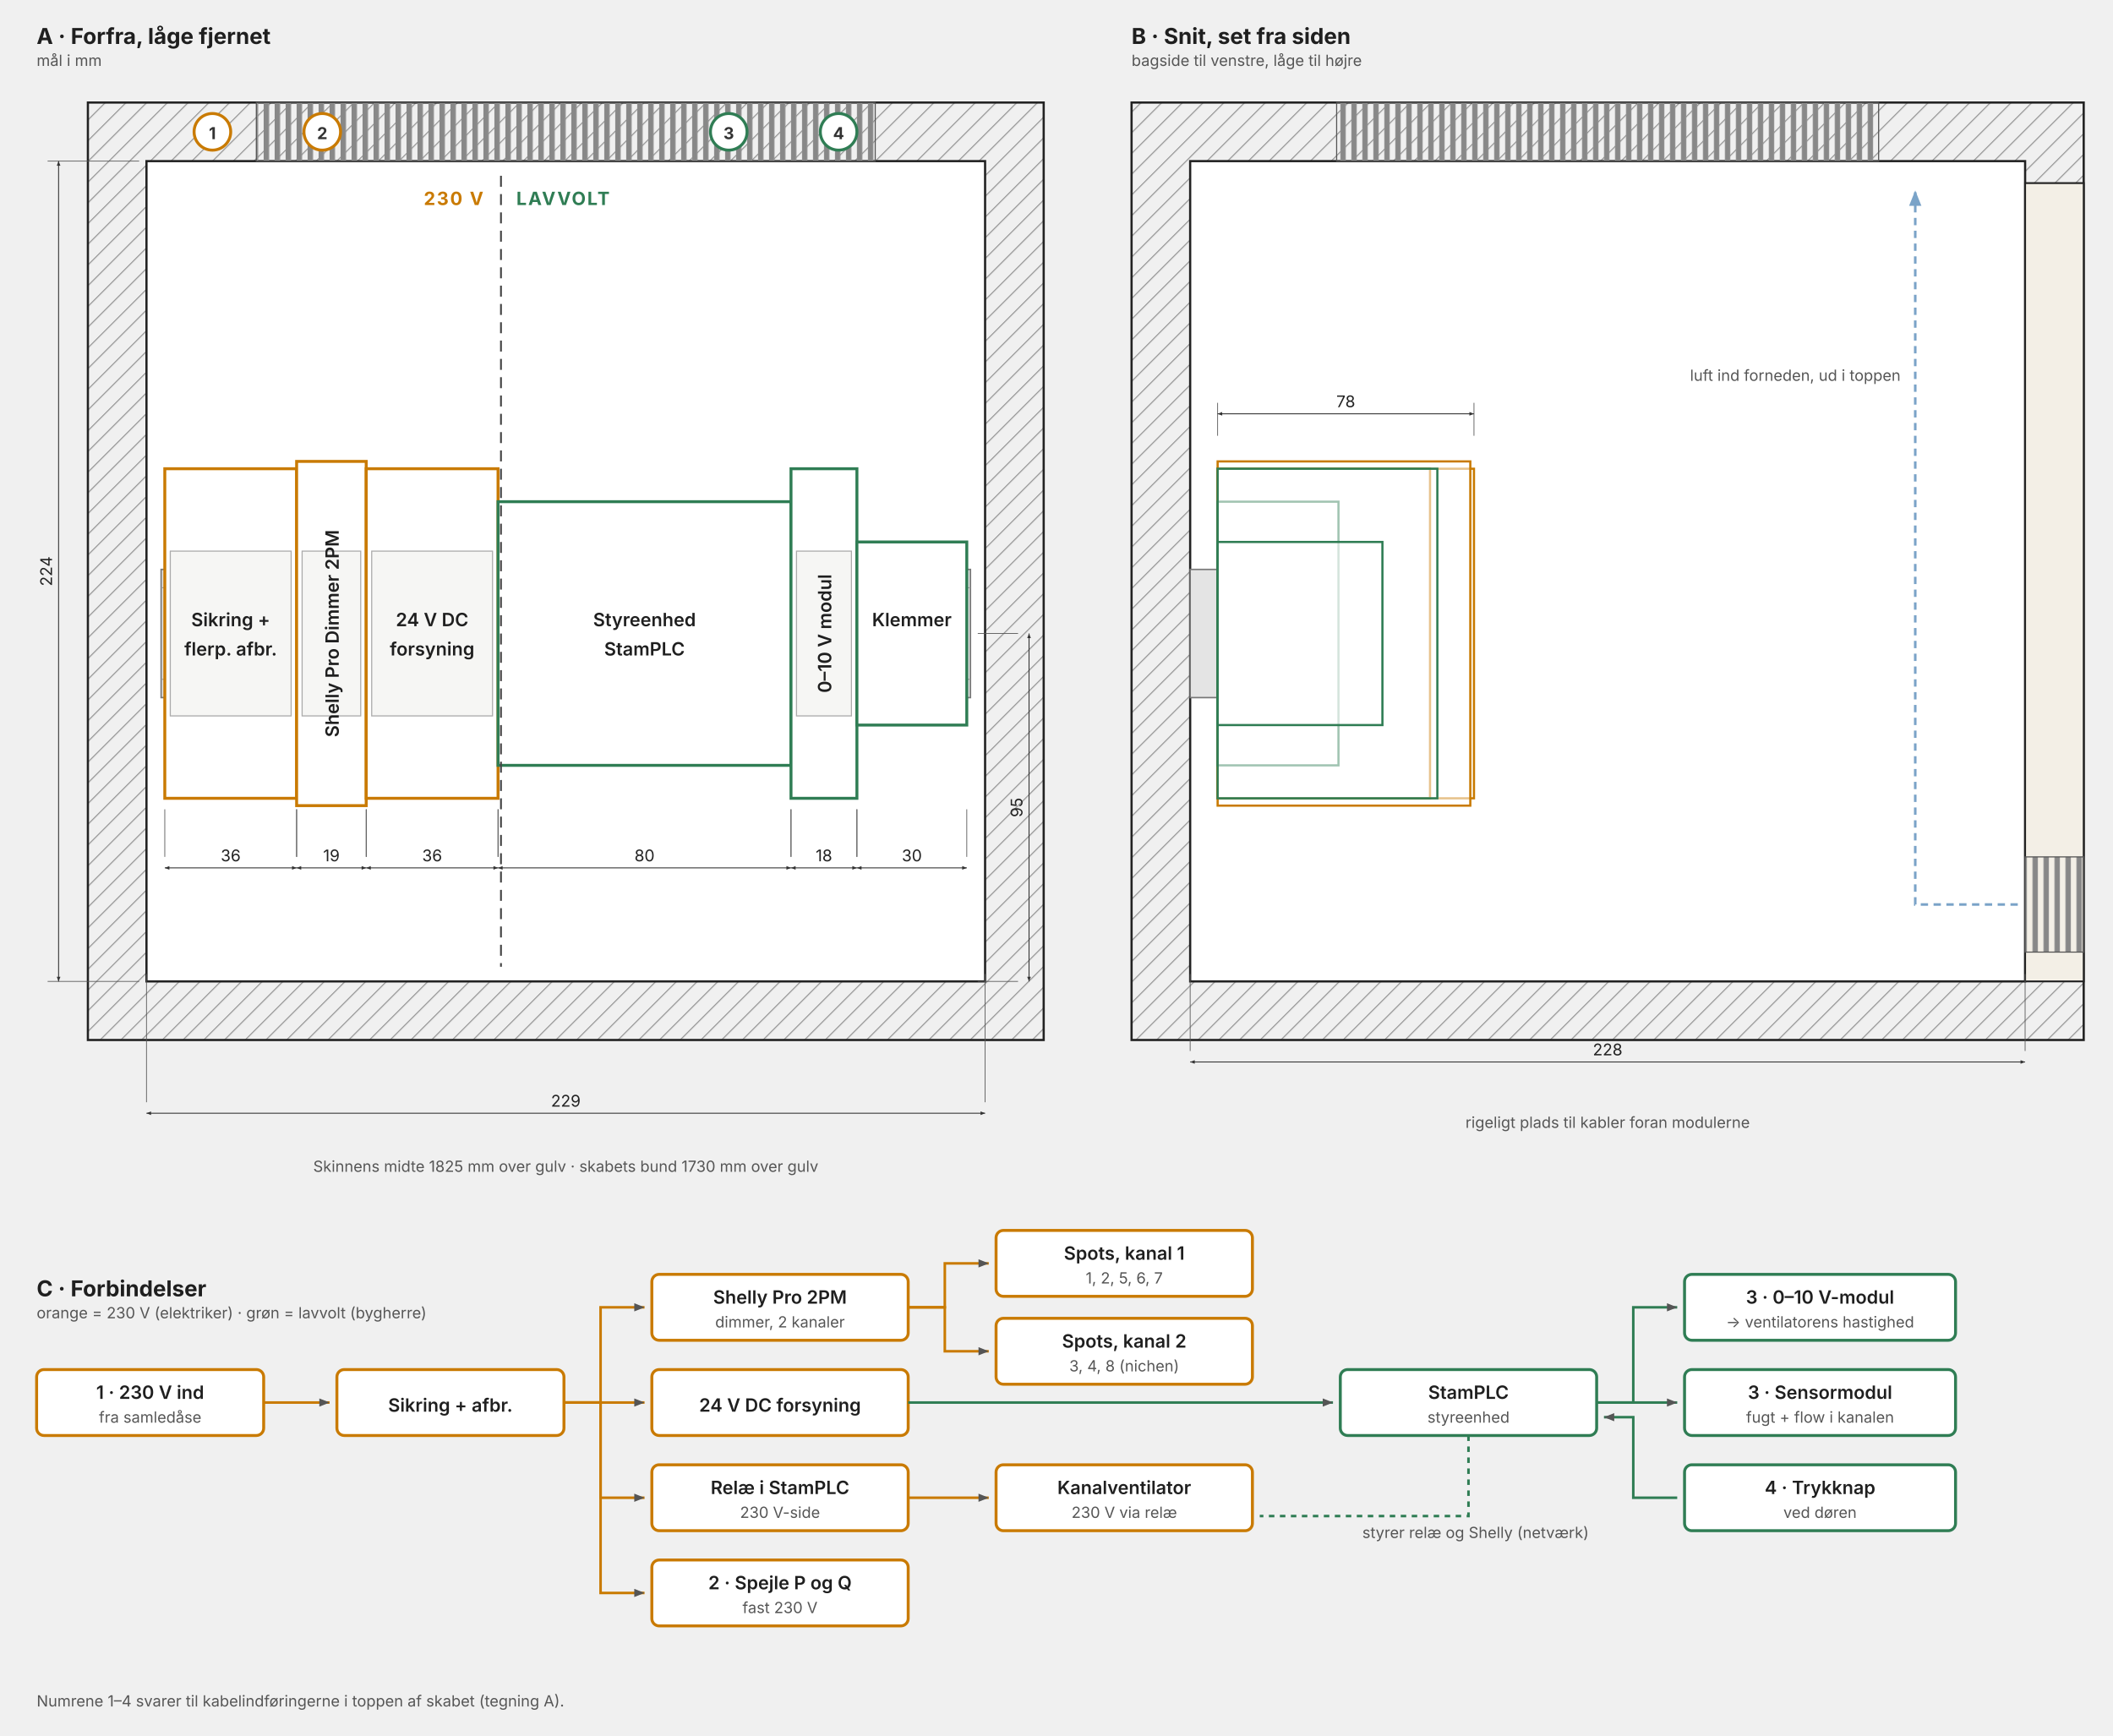
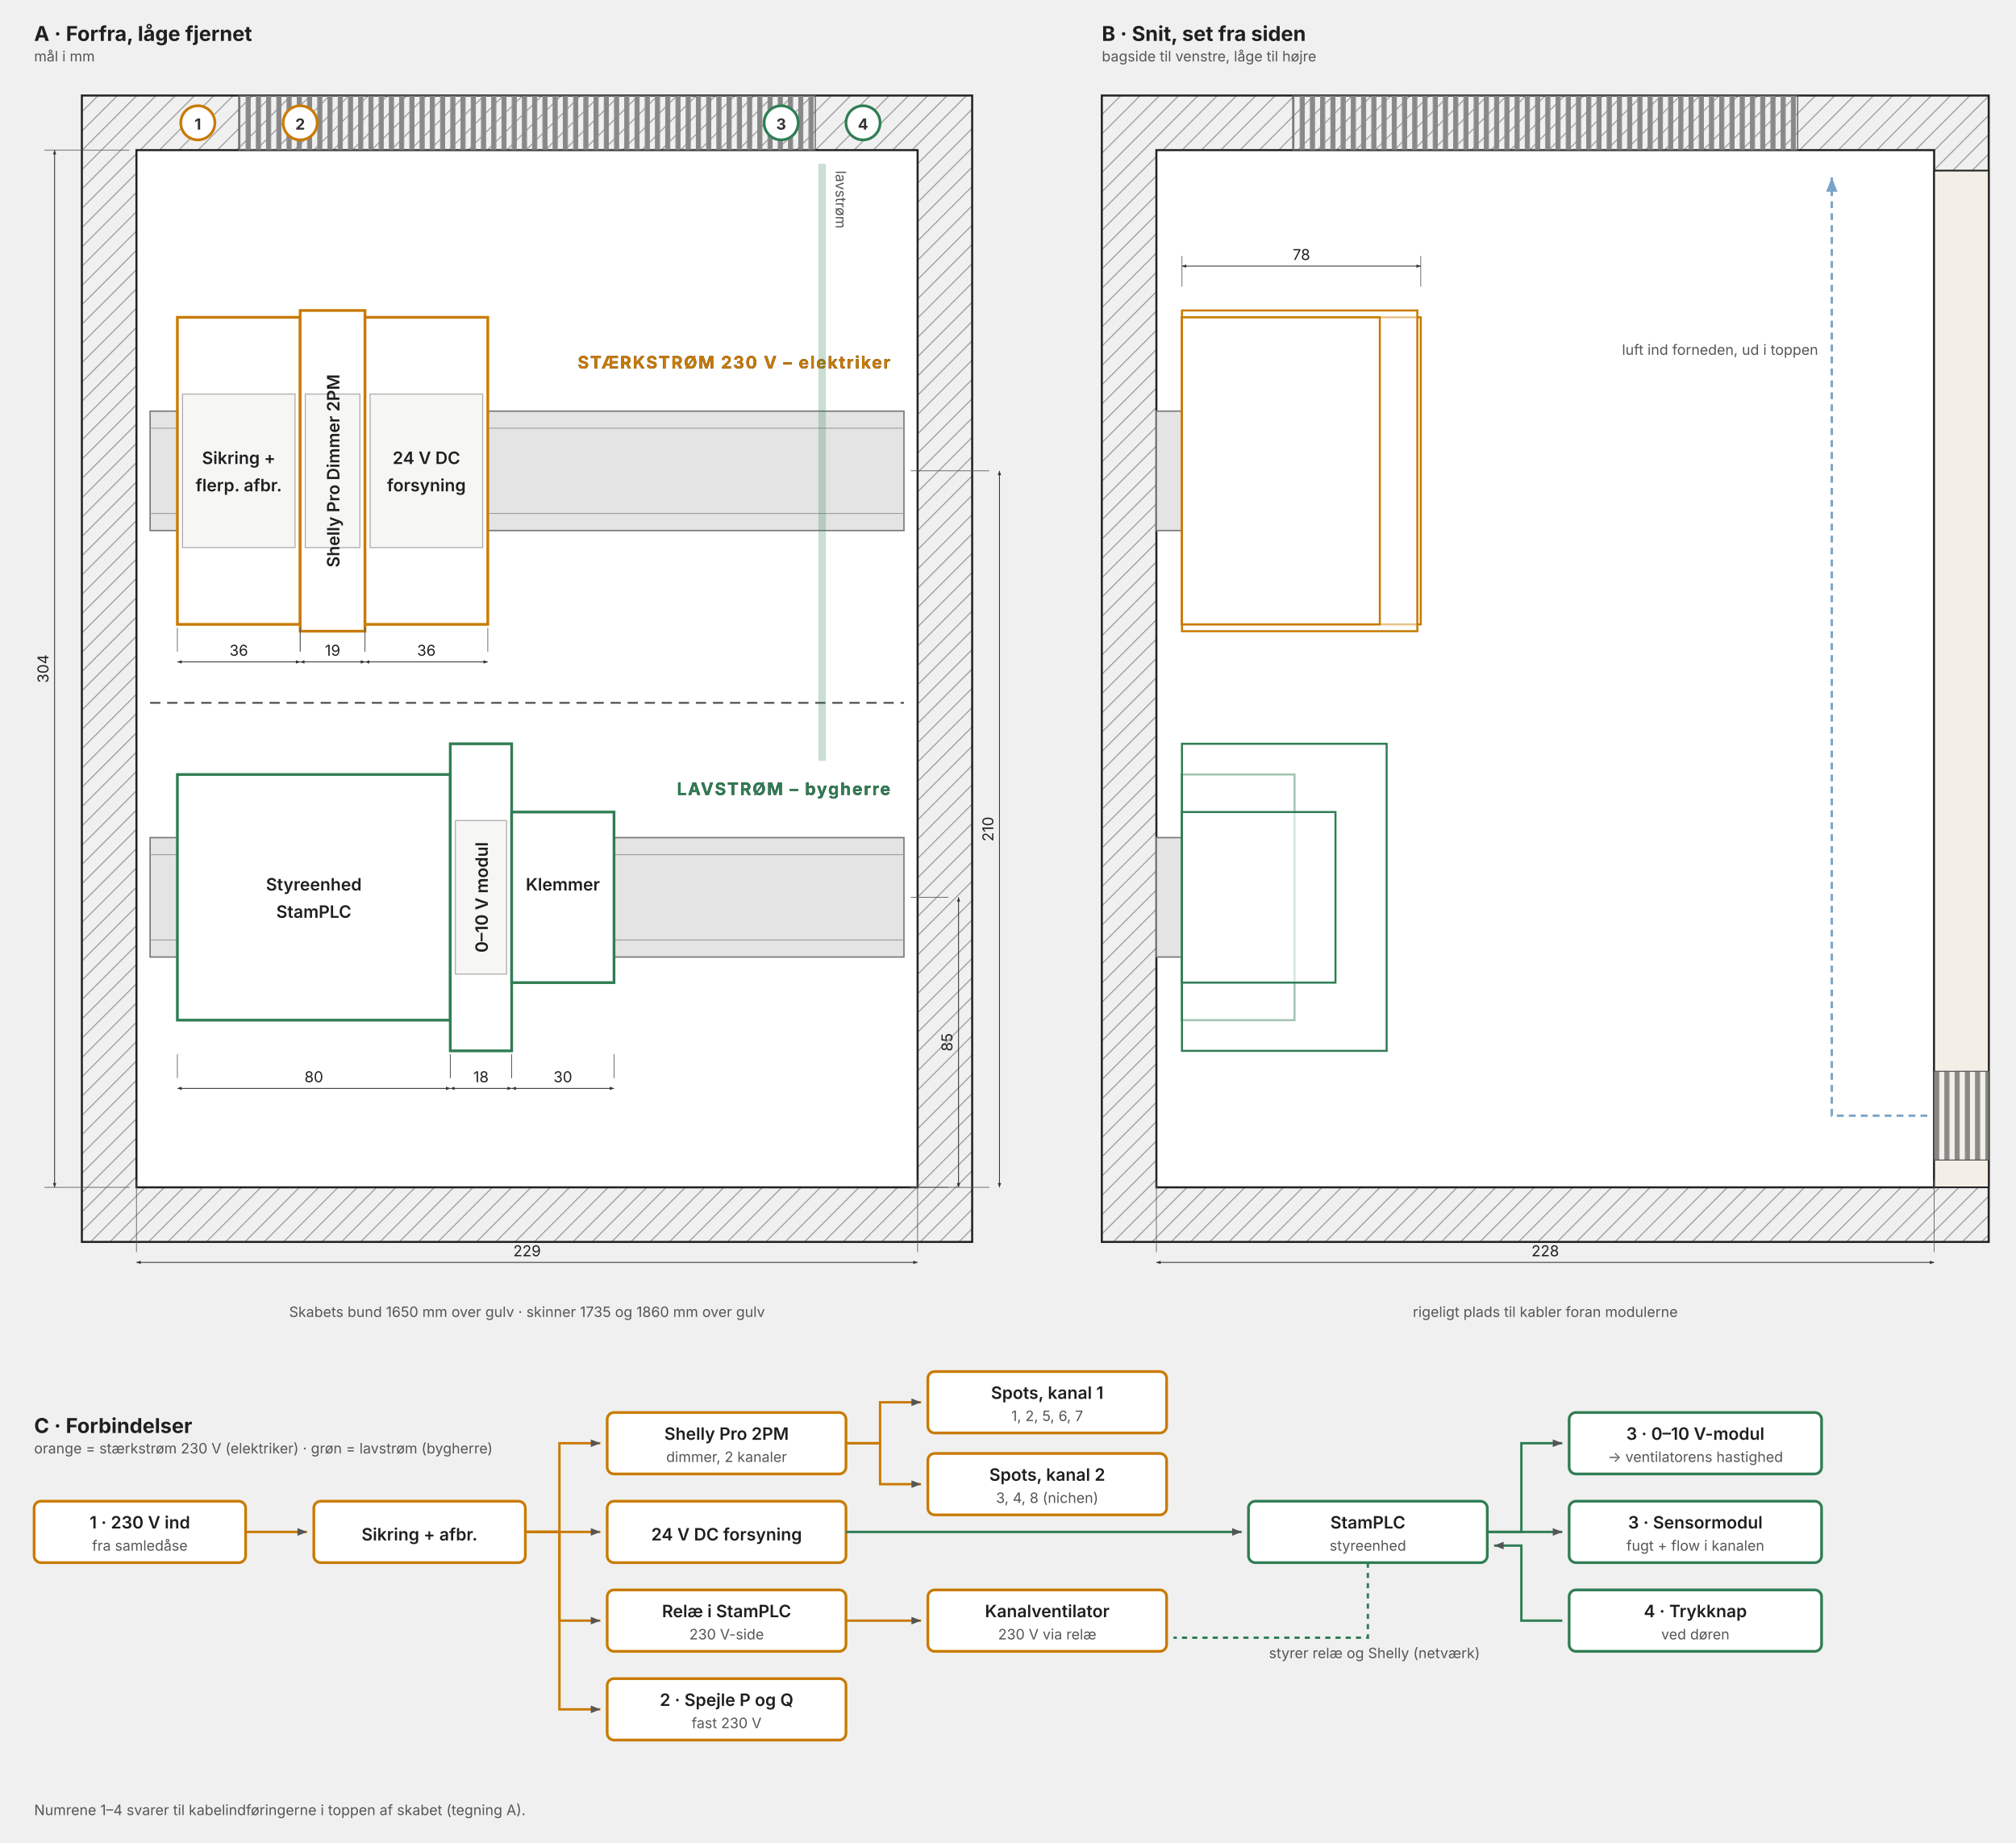
- <svg xmlns="http://www.w3.org/2000/svg" viewBox="0 0 577 474" font-family="Inter, Arial, sans-serif">
+ <svg xmlns="http://www.w3.org/2000/svg" viewBox="0 0 591 540" font-family="Inter, Arial, sans-serif">
  <defs>
    <marker id="pil" viewBox="0 0 10 10" refX="10" refY="5" markerWidth="5" markerHeight="5" orient="auto-start-reverse">
      <path d="M0 1 L10 5 L0 9 z" fill="#333" />
    </marker>
    <marker id="pil2" viewBox="0 0 10 10" refX="10" refY="5" markerWidth="6" markerHeight="6" orient="auto">
      <path d="M0 1 L10 5 L0 9 z" fill="#7aa3c8" />
    </marker>
    <marker id="pil3" viewBox="0 0 10 10" refX="10" refY="5" markerWidth="4" markerHeight="4" orient="auto">
      <path d="M0 1 L10 5 L0 9 z" fill="#555" />
    </marker>
    <pattern id="skrav" width="4" height="4" patternUnits="userSpaceOnUse" patternTransform="rotate(45)">
      <line x1="0" y1="0" x2="0" y2="4" stroke="#999" stroke-width=".6" />
    </pattern>
    <pattern id="ristm" width="3" height="3" patternUnits="userSpaceOnUse">
      <rect width="1.5" height="3" fill="#888" />
    </pattern>
  </defs>
  <style>
  .o { fill: none; stroke: #222; stroke-width: .5; }
  .skrav { fill: url(#skrav); stroke: #222; stroke-width: .6; }
  .inde { fill: #fff; stroke: #222; stroke-width: .6; }
  .laage { fill: #f3efe6; stroke: #222; stroke-width: .5; }
  .rist { fill: url(#ristm); stroke: #555; stroke-width: .3; }
  .skinne { fill: #e4e4e4; stroke: #777; stroke-width: .4; }
  .tynd { stroke: #999; stroke-width: .25; }
  .mod { fill: #fff; stroke-width: .8; }
  .mod2 { fill: #fff; fill-opacity: .55; stroke-width: .6; }
  .kappe { fill: #f6f6f4; stroke: #aaa; stroke-width: .3; }
+   .kanal { stroke: #2f7d54; stroke-width: 2.2; stroke-opacity: .25; }
  .zone { stroke: #444; stroke-width: .5; stroke-dasharray: 3 2; }
  .hul { fill: #fff; stroke-width: .8; }
  .h { stroke: #555; stroke-width: .2; }
  .m { stroke: #333; stroke-width: .25; }
  .luft { fill: none; stroke: #7aa3c8; stroke-width: .7; stroke-dasharray: 2 1.5; }
  .boks { fill: #fff; stroke-width: .8; }
  .led { fill: none; stroke-width: .7; }
  .prik { stroke-dasharray: 1.5 1.5; }
  .t { font-size: 5px; font-weight: 600; fill: #1f1f1f; }
  .ts { font-size: 4.2px; fill: #555; }
  .mt { font-size: 4.4px; fill: #222; }
  .nr { font-size: 4.5px; font-weight: 700; fill: #333; text-anchor: middle; }
  .zt { font-size: 5px; font-weight: 700; letter-spacing: .4px; }
  .ov { font-size: 6px; font-weight: 700; fill: #1f1f1f; }
</style>
  <text x="10.0" y="12.0" class="ov" text-anchor="start">A · Forfra, låge fjernet</text>
  <text x="10.0" y="18.0" class="ts" text-anchor="start">mål i mm</text>
-   <rect x="24.0" y="28.0" width="261.0" height="256.0" class="skrav" />
-   <rect x="40.0" y="44.0" width="229.0" height="224.0" class="inde" />
-   <rect x="70" y="28.0" width="169" height="16" class="rist" />
-   <rect x="44.0" y="155.5" width="221.0" height="35.0" class="skinne" />
-   <line x1="44.0" y1="160.5" x2="265.0" y2="160.5" class="tynd" />
-   <line x1="44.0" y1="185.5" x2="265.0" y2="185.5" class="tynd" />
-   <rect x="45.0" y="128.0" width="36.0" height="90.0" class="mod" style="stroke:#c97a00" />
-   <rect x="46.5" y="150.5" width="33.0" height="45.0" class="kappe" />
-   <text x="63.0" y="171.0" class="t" text-anchor="middle">Sikring +</text>
-   <text x="63.0" y="179.0" class="t" text-anchor="middle">flerp. afbr.</text>
-   <rect x="81.0" y="126.0" width="19.0" height="94.0" class="mod" style="stroke:#c97a00" />
-   <rect x="82.5" y="150.5" width="16.0" height="45.0" class="kappe" />
-   <text x="92.5" y="173.0" class="t" text-anchor="middle" transform="rotate(-90 92.5 173.0)">Shelly Pro Dimmer 2PM</text>
-   <rect x="100.0" y="128.0" width="36.0" height="90.0" class="mod" style="stroke:#c97a00" />
-   <rect x="101.5" y="150.5" width="33.0" height="45.0" class="kappe" />
-   <text x="118.0" y="171.0" class="t" text-anchor="middle">24 V DC</text>
-   <text x="118.0" y="179.0" class="t" text-anchor="middle">forsyning</text>
-   <rect x="136.0" y="137.0" width="80.0" height="72.0" class="mod" style="stroke:#2f7d54" />
-   <text x="176.0" y="171.0" class="t" text-anchor="middle">Styreenhed</text>
-   <text x="176.0" y="179.0" class="t" text-anchor="middle">StamPLC</text>
-   <rect x="216.0" y="128.0" width="18.0" height="90.0" class="mod" style="stroke:#2f7d54" />
-   <rect x="217.5" y="150.5" width="15.0" height="45.0" class="kappe" />
-   <text x="227.0" y="173.0" class="t" text-anchor="middle" transform="rotate(-90 227.0 173.0)">0–10 V modul</text>
-   <rect x="234.0" y="148.0" width="30.0" height="50.0" class="mod" style="stroke:#2f7d54" />
-   <text x="249.0" y="171.0" class="t" text-anchor="middle">Klemmer</text>
-   <text x="249.0" y="179.0" class="t" text-anchor="middle" />
-   <line x1="136.8" y1="48" x2="136.8" y2="264" class="zone" />
-   <text x="132.0" y="56" class="zt" text-anchor="end" style="fill:#c97a00">230 V</text>
-   <text x="141.0" y="56" class="zt" style="fill:#2f7d54">LAVVOLT</text>
+   <rect x="24.0" y="28.0" width="261.0" height="336.0" class="skrav" />
+   <rect x="40.0" y="44.0" width="229.0" height="304.0" class="inde" />
+   <rect x="70" y="28" width="169" height="16" class="rist" />
+   <rect x="44.0" y="120.5" width="221.0" height="35.0" class="skinne" />
+   <line x1="44.0" y1="125.5" x2="265.0" y2="125.5" class="tynd" />
+   <line x1="44.0" y1="150.5" x2="265.0" y2="150.5" class="tynd" />
+   <rect x="52.0" y="93.0" width="36.0" height="90.0" class="mod" style="stroke:#c97a00" />
+   <rect x="53.5" y="115.5" width="33.0" height="45.0" class="kappe" />
+   <text x="70.0" y="136.0" class="t" text-anchor="middle">Sikring +</text>
+   <text x="70.0" y="144.0" class="t" text-anchor="middle">flerp. afbr.</text>
+   <rect x="88.0" y="91.0" width="19.0" height="94.0" class="mod" style="stroke:#c97a00" />
+   <rect x="89.5" y="115.5" width="16.0" height="45.0" class="kappe" />
+   <text x="99.5" y="138.0" class="t" text-anchor="middle" transform="rotate(-90 99.5 138.0)">Shelly Pro Dimmer 2PM</text>
+   <rect x="107.0" y="93.0" width="36.0" height="90.0" class="mod" style="stroke:#c97a00" />
+   <rect x="108.5" y="115.5" width="33.0" height="45.0" class="kappe" />
+   <text x="125.0" y="136.0" class="t" text-anchor="middle">24 V DC</text>
+   <text x="125.0" y="144.0" class="t" text-anchor="middle">forsyning</text>
+   <line x1="52.0" y1="184.0" x2="52.0" y2="191.0" class="h" />
+   <line x1="88.0" y1="184.0" x2="88.0" y2="191.0" class="h" />
+   <line x1="52.0" y1="194.0" x2="88.0" y2="194.0" class="m" marker-start="url(#pil)" marker-end="url(#pil)" />
+   <text x="70.0" y="192.2" class="mt" text-anchor="middle">36</text>
+   <line x1="88.0" y1="184.0" x2="88.0" y2="191.0" class="h" />
+   <line x1="107.0" y1="184.0" x2="107.0" y2="191.0" class="h" />
+   <line x1="88.0" y1="194.0" x2="107.0" y2="194.0" class="m" marker-start="url(#pil)" marker-end="url(#pil)" />
+   <text x="97.5" y="192.2" class="mt" text-anchor="middle">19</text>
+   <line x1="107.0" y1="184.0" x2="107.0" y2="191.0" class="h" />
+   <line x1="143.0" y1="184.0" x2="143.0" y2="191.0" class="h" />
+   <line x1="107.0" y1="194.0" x2="143.0" y2="194.0" class="m" marker-start="url(#pil)" marker-end="url(#pil)" />
+   <text x="125.0" y="192.2" class="mt" text-anchor="middle">36</text>
+   <text x="261.0" y="108.0" class="zt" text-anchor="end">STÆRKSTRØM 230 V – elektriker</text>
+   <text x="261" y="108" class="zt" text-anchor="end" style="fill:#c97a00">STÆRKSTRØM 230 V – elektriker</text>
+   <rect x="44.0" y="245.5" width="221.0" height="35.0" class="skinne" />
+   <line x1="44.0" y1="250.5" x2="265.0" y2="250.5" class="tynd" />
+   <line x1="44.0" y1="275.5" x2="265.0" y2="275.5" class="tynd" />
+   <rect x="52.0" y="227.0" width="80.0" height="72.0" class="mod" style="stroke:#2f7d54" />
+   <text x="92.0" y="261.0" class="t" text-anchor="middle">Styreenhed</text>
+   <text x="92.0" y="269.0" class="t" text-anchor="middle">StamPLC</text>
+   <rect x="132.0" y="218.0" width="18.0" height="90.0" class="mod" style="stroke:#2f7d54" />
+   <rect x="133.5" y="240.5" width="15.0" height="45.0" class="kappe" />
+   <text x="143.0" y="263.0" class="t" text-anchor="middle" transform="rotate(-90 143.0 263.0)">0–10 V modul</text>
+   <rect x="150.0" y="238.0" width="30.0" height="50.0" class="mod" style="stroke:#2f7d54" />
+   <text x="165.0" y="261.0" class="t" text-anchor="middle">Klemmer</text>
+   <text x="165.0" y="269.0" class="t" text-anchor="middle" />
+   <line x1="52.0" y1="309.0" x2="52.0" y2="316.0" class="h" />
+   <line x1="132.0" y1="309.0" x2="132.0" y2="316.0" class="h" />
+   <line x1="52.0" y1="319.0" x2="132.0" y2="319.0" class="m" marker-start="url(#pil)" marker-end="url(#pil)" />
+   <text x="92.0" y="317.2" class="mt" text-anchor="middle">80</text>
+   <line x1="132.0" y1="309.0" x2="132.0" y2="316.0" class="h" />
+   <line x1="150.0" y1="309.0" x2="150.0" y2="316.0" class="h" />
+   <line x1="132.0" y1="319.0" x2="150.0" y2="319.0" class="m" marker-start="url(#pil)" marker-end="url(#pil)" />
+   <text x="141.0" y="317.2" class="mt" text-anchor="middle">18</text>
+   <line x1="150.0" y1="309.0" x2="150.0" y2="316.0" class="h" />
+   <line x1="180.0" y1="309.0" x2="180.0" y2="316.0" class="h" />
+   <line x1="150.0" y1="319.0" x2="180.0" y2="319.0" class="m" marker-start="url(#pil)" marker-end="url(#pil)" />
+   <text x="165.0" y="317.2" class="mt" text-anchor="middle">30</text>
+   <text x="261.0" y="233.0" class="zt" text-anchor="end">LAVSTRØM – bygherre</text>
+   <text x="261" y="233" class="zt" text-anchor="end" style="fill:#2f7d54">LAVSTRØM – bygherre</text>
+   <line x1="44" y1="206.0" x2="265" y2="206.0" class="zone" />
  <circle cx="58" cy="36.0" r="5" class="hul" style="stroke:#c97a00" />
  <text x="58.0" y="38.0" class="nr" text-anchor="middle">1</text>
  <circle cx="88" cy="36.0" r="5" class="hul" style="stroke:#c97a00" />
  <text x="88.0" y="38.0" class="nr" text-anchor="middle">2</text>
-   <circle cx="199" cy="36.0" r="5" class="hul" style="stroke:#2f7d54" />
-   <text x="199.0" y="38.0" class="nr" text-anchor="middle">3</text>
  <circle cx="229" cy="36.0" r="5" class="hul" style="stroke:#2f7d54" />
-   <text x="229.0" y="38.0" class="nr" text-anchor="middle">4</text>
-   <line x1="45.0" y1="221.0" x2="45.0" y2="234.0" class="h" />
-   <line x1="81.0" y1="221.0" x2="81.0" y2="234.0" class="h" />
-   <line x1="45.0" y1="237.0" x2="81.0" y2="237.0" class="m" marker-start="url(#pil)" marker-end="url(#pil)" />
-   <text x="63.0" y="235.2" class="mt" text-anchor="middle">36</text>
-   <line x1="81.0" y1="221.0" x2="81.0" y2="234.0" class="h" />
-   <line x1="100.0" y1="221.0" x2="100.0" y2="234.0" class="h" />
-   <line x1="81.0" y1="237.0" x2="100.0" y2="237.0" class="m" marker-start="url(#pil)" marker-end="url(#pil)" />
-   <text x="90.5" y="235.2" class="mt" text-anchor="middle">19</text>
-   <line x1="100.0" y1="221.0" x2="100.0" y2="234.0" class="h" />
-   <line x1="136.0" y1="221.0" x2="136.0" y2="234.0" class="h" />
-   <line x1="100.0" y1="237.0" x2="136.0" y2="237.0" class="m" marker-start="url(#pil)" marker-end="url(#pil)" />
-   <text x="118.0" y="235.2" class="mt" text-anchor="middle">36</text>
-   <line x1="136.0" y1="221.0" x2="136.0" y2="234.0" class="h" />
-   <line x1="216.0" y1="221.0" x2="216.0" y2="234.0" class="h" />
-   <line x1="136.0" y1="237.0" x2="216.0" y2="237.0" class="m" marker-start="url(#pil)" marker-end="url(#pil)" />
-   <text x="176.0" y="235.2" class="mt" text-anchor="middle">80</text>
-   <line x1="216.0" y1="221.0" x2="216.0" y2="234.0" class="h" />
-   <line x1="234.0" y1="221.0" x2="234.0" y2="234.0" class="h" />
-   <line x1="216.0" y1="237.0" x2="234.0" y2="237.0" class="m" marker-start="url(#pil)" marker-end="url(#pil)" />
-   <text x="225.0" y="235.2" class="mt" text-anchor="middle">18</text>
-   <line x1="234.0" y1="221.0" x2="234.0" y2="234.0" class="h" />
-   <line x1="264.0" y1="221.0" x2="264.0" y2="234.0" class="h" />
-   <line x1="234.0" y1="237.0" x2="264.0" y2="237.0" class="m" marker-start="url(#pil)" marker-end="url(#pil)" />
-   <text x="249.0" y="235.2" class="mt" text-anchor="middle">30</text>
-   <line x1="40.0" y1="266.0" x2="40.0" y2="301.0" class="h" />
-   <line x1="269.0" y1="266.0" x2="269.0" y2="301.0" class="h" />
-   <line x1="40.0" y1="304.0" x2="269.0" y2="304.0" class="m" marker-start="url(#pil)" marker-end="url(#pil)" />
-   <text x="154.5" y="302.2" class="mt" text-anchor="middle">229</text>
+   <text x="229.0" y="38.0" class="nr" text-anchor="middle">3</text>
+   <circle cx="253" cy="36.0" r="5" class="hul" style="stroke:#2f7d54" />
+   <text x="253.0" y="38.0" class="nr" text-anchor="middle">4</text>
+   <path d="M241 48 V223" class="kanal" />
+   <text x="245.0" y="50.0" class="ts" text-anchor="start" transform="rotate(90 245.0 50.0)">lavstrøm</text>
+   <line x1="40.0" y1="346.0" x2="40.0" y2="367.0" class="h" />
+   <line x1="269.0" y1="346.0" x2="269.0" y2="367.0" class="h" />
+   <line x1="40.0" y1="370.0" x2="269.0" y2="370.0" class="m" marker-start="url(#pil)" marker-end="url(#pil)" />
+   <text x="154.5" y="368.2" class="mt" text-anchor="middle">229</text>
  <line x1="38.0" y1="44.0" x2="13.0" y2="44.0" class="h" />
-   <line x1="38.0" y1="268.0" x2="13.0" y2="268.0" class="h" />
-   <line x1="16.0" y1="44.0" x2="16.0" y2="268.0" class="m" marker-start="url(#pil)" marker-end="url(#pil)" />
-   <text x="14.2" y="156.0" class="mt" text-anchor="middle" transform="rotate(-90 14.2 156.0)">224</text>
-   <line x1="267.0" y1="173.0" x2="278.0" y2="173.0" class="h" />
-   <line x1="267.0" y1="268.0" x2="278.0" y2="268.0" class="h" />
-   <line x1="281.0" y1="173.0" x2="281.0" y2="268.0" class="m" marker-start="url(#pil)" marker-end="url(#pil)" />
-   <text x="279.2" y="220.5" class="mt" text-anchor="middle" transform="rotate(-90 279.2 220.5)">95</text>
-   <text x="154.5" y="320.0" class="ts" text-anchor="middle">Skinnens midte 1825 mm over gulv · skabets bund 1730 mm over gulv</text>
-   <text x="309.0" y="12.0" class="ov" text-anchor="start">B · Snit, set fra siden</text>
-   <text x="309.0" y="18.0" class="ts" text-anchor="start">bagside til venstre, låge til højre</text>
-   <rect x="309.0" y="28.0" width="260.0" height="256.0" class="skrav" />
-   <rect x="325.0" y="44.0" width="228.0" height="224.0" class="inde" />
-   <rect x="553.0" y="50.0" width="16.0" height="218.0" class="laage" />
-   <rect x="553.0" y="234.0" width="16" height="26" class="rist" />
-   <rect x="365" y="28.0" width="148" height="16" class="rist" />
-   <rect x="325.0" y="155.5" width="7.5" height="35.0" class="skinne" />
-   <rect x="332.5" y="128.0" width="70" height="90" class="mod2" style="stroke:#c97a00" />
-   <rect x="332.5" y="126.0" width="69" height="94" class="mod2" style="stroke:#c97a00" />
-   <rect x="332.5" y="128.0" width="58" height="90" class="mod2" style="stroke:#c97a00" />
-   <rect x="332.5" y="137.0" width="33" height="72" class="mod2" style="stroke:#2f7d54" />
-   <rect x="332.5" y="128.0" width="60" height="90" class="mod2" style="stroke:#2f7d54" />
-   <rect x="332.5" y="148.0" width="45" height="50" class="mod2" style="stroke:#2f7d54" />
-   <path d="M551 247 H523 V52" class="luft" marker-end="url(#pil2)" />
-   <text x="519.0" y="104.0" class="ts" text-anchor="end">luft ind forneden, ud i toppen</text>
-   <line x1="325.0" y1="266.0" x2="325.0" y2="287.0" class="h" />
-   <line x1="553.0" y1="266.0" x2="553.0" y2="287.0" class="h" />
-   <line x1="325.0" y1="290.0" x2="553.0" y2="290.0" class="m" marker-start="url(#pil)" marker-end="url(#pil)" />
-   <text x="439.0" y="288.2" class="mt" text-anchor="middle">228</text>
-   <line x1="332.5" y1="119.0" x2="332.5" y2="110.0" class="h" />
-   <line x1="402.5" y1="119.0" x2="402.5" y2="110.0" class="h" />
-   <line x1="332.5" y1="113.0" x2="402.5" y2="113.0" class="m" marker-start="url(#pil)" marker-end="url(#pil)" />
-   <text x="367.5" y="111.2" class="mt" text-anchor="middle">78</text>
-   <text x="439.0" y="308.0" class="ts" text-anchor="middle">rigeligt plads til kabler foran modulerne</text>
-   <text x="10.0" y="354.0" class="ov" text-anchor="start">C · Forbindelser</text>
-   <text x="10.0" y="360.0" class="ts" text-anchor="start">orange = 230 V (elektriker) · grøn = lavvolt (bygherre)</text>
-   <rect x="10" y="374" width="62" height="18" rx="2" class="boks" style="stroke:#c97a00" />
-   <text x="41.0" y="382.0" class="t" text-anchor="middle">1 · 230 V ind</text>
-   <text x="41.0" y="388.5" class="ts" text-anchor="middle">fra samledåse</text>
-   <rect x="92" y="374" width="62" height="18" rx="2" class="boks" style="stroke:#c97a00" />
-   <text x="123.0" y="385.5" class="t" text-anchor="middle">Sikring + afbr.</text>
-   <path d="M72 383 H90" class="led" style="stroke:#c97a00" marker-end="url(#pil3)" />
-   <rect x="178" y="348" width="70" height="18" rx="2" class="boks" style="stroke:#c97a00" />
-   <text x="213.0" y="356.0" class="t" text-anchor="middle">Shelly Pro 2PM</text>
-   <text x="213.0" y="362.5" class="ts" text-anchor="middle">dimmer, 2 kanaler</text>
-   <rect x="178" y="374" width="70" height="18" rx="2" class="boks" style="stroke:#c97a00" />
-   <text x="213.0" y="385.5" class="t" text-anchor="middle">24 V DC forsyning</text>
-   <rect x="178" y="400" width="70" height="18" rx="2" class="boks" style="stroke:#c97a00" />
-   <text x="213.0" y="408.0" class="t" text-anchor="middle">Relæ i StamPLC</text>
-   <text x="213.0" y="414.5" class="ts" text-anchor="middle">230 V-side</text>
-   <rect x="178" y="426" width="70" height="18" rx="2" class="boks" style="stroke:#c97a00" />
-   <text x="213.0" y="434.0" class="t" text-anchor="middle">2 · Spejle P og Q</text>
-   <text x="213.0" y="440.5" class="ts" text-anchor="middle">fast 230 V</text>
-   <path d="M154 383 H164 V357 H176" class="led" style="stroke:#c97a00" marker-end="url(#pil3)" />
-   <path d="M154 383 H164 V383 H176" class="led" style="stroke:#c97a00" marker-end="url(#pil3)" />
-   <path d="M154 383 H164 V409 H176" class="led" style="stroke:#c97a00" marker-end="url(#pil3)" />
-   <path d="M154 383 H164 V435 H176" class="led" style="stroke:#c97a00" marker-end="url(#pil3)" />
-   <rect x="272" y="336" width="70" height="18" rx="2" class="boks" style="stroke:#c97a00" />
-   <text x="307.0" y="344.0" class="t" text-anchor="middle">Spots, kanal 1</text>
-   <text x="307.0" y="350.5" class="ts" text-anchor="middle">1, 2, 5, 6, 7</text>
-   <rect x="272" y="360" width="70" height="18" rx="2" class="boks" style="stroke:#c97a00" />
-   <text x="307.0" y="368.0" class="t" text-anchor="middle">Spots, kanal 2</text>
-   <text x="307.0" y="374.5" class="ts" text-anchor="middle">3, 4, 8 (nichen)</text>
-   <path d="M248 357 H258 V345 H270" class="led" style="stroke:#c97a00" marker-end="url(#pil3)" />
-   <path d="M248 357 H258 V369 H270" class="led" style="stroke:#c97a00" marker-end="url(#pil3)" />
-   <rect x="272" y="400" width="70" height="18" rx="2" class="boks" style="stroke:#c97a00" />
-   <text x="307.0" y="408.0" class="t" text-anchor="middle">Kanalventilator</text>
-   <text x="307.0" y="414.5" class="ts" text-anchor="middle">230 V via relæ</text>
-   <path d="M248 409 H270" class="led" style="stroke:#c97a00" marker-end="url(#pil3)" />
-   <rect x="366" y="374" width="70" height="18" rx="2" class="boks" style="stroke:#2f7d54" />
-   <text x="401.0" y="382.0" class="t" text-anchor="middle">StamPLC</text>
-   <text x="401.0" y="388.5" class="ts" text-anchor="middle">styreenhed</text>
-   <path d="M248 383 H364" class="led" style="stroke:#2f7d54" marker-end="url(#pil3)" />
-   <rect x="460" y="348" width="74" height="18" rx="2" class="boks" style="stroke:#2f7d54" />
-   <text x="497.0" y="356.0" class="t" text-anchor="middle">3 · 0–10 V-modul</text>
-   <text x="497.0" y="362.5" class="ts" text-anchor="middle">→ ventilatorens hastighed</text>
-   <rect x="460" y="374" width="74" height="18" rx="2" class="boks" style="stroke:#2f7d54" />
-   <text x="497.0" y="382.0" class="t" text-anchor="middle">3 · Sensormodul</text>
-   <text x="497.0" y="388.5" class="ts" text-anchor="middle">fugt + flow i kanalen</text>
-   <rect x="460" y="400" width="74" height="18" rx="2" class="boks" style="stroke:#2f7d54" />
-   <text x="497.0" y="408.0" class="t" text-anchor="middle">4 · Trykknap</text>
-   <text x="497.0" y="414.5" class="ts" text-anchor="middle">ved døren</text>
-   <path d="M436 383 H446 V357 H458" class="led" style="stroke:#2f7d54" marker-end="url(#pil3)" />
-   <path d="M436 383 H458" class="led" style="stroke:#2f7d54" marker-end="url(#pil3)" />
-   <path d="M458 409 H446 V387 H438" class="led" style="stroke:#2f7d54" marker-end="url(#pil3)" />
-   <path d="M401 392 V414 H344" class="led prik" style="stroke:#2f7d54" />
-   <text x="372.0" y="420.0" class="ts" text-anchor="start">styrer relæ og Shelly (netværk)</text>
-   <text x="10.0" y="466.0" class="ts" text-anchor="start">Numrene 1–4 svarer til kabelindføringerne i toppen af skabet (tegning A).</text>
+   <line x1="38.0" y1="348.0" x2="13.0" y2="348.0" class="h" />
+   <line x1="16.0" y1="44.0" x2="16.0" y2="348.0" class="m" marker-start="url(#pil)" marker-end="url(#pil)" />
+   <text x="14.2" y="196.0" class="mt" text-anchor="middle" transform="rotate(-90 14.2 196.0)">304</text>
+   <line x1="267.0" y1="138.0" x2="290.0" y2="138.0" class="h" />
+   <line x1="267.0" y1="348.0" x2="290.0" y2="348.0" class="h" />
+   <line x1="293.0" y1="138.0" x2="293.0" y2="348.0" class="m" marker-start="url(#pil)" marker-end="url(#pil)" />
+   <text x="291.2" y="243.0" class="mt" text-anchor="middle" transform="rotate(-90 291.2 243.0)">210</text>
+   <line x1="267.0" y1="263.0" x2="278.0" y2="263.0" class="h" />
+   <line x1="267.0" y1="348.0" x2="278.0" y2="348.0" class="h" />
+   <line x1="281.0" y1="263.0" x2="281.0" y2="348.0" class="m" marker-start="url(#pil)" marker-end="url(#pil)" />
+   <text x="279.2" y="305.5" class="mt" text-anchor="middle" transform="rotate(-90 279.2 305.5)">85</text>
+   <text x="154.5" y="386.0" class="ts" text-anchor="middle">Skabets bund 1650 mm over gulv · skinner 1735 og 1860 mm over gulv</text>
+   <text x="323.0" y="12.0" class="ov" text-anchor="start">B · Snit, set fra siden</text>
+   <text x="323.0" y="18.0" class="ts" text-anchor="start">bagside til venstre, låge til højre</text>
+   <rect x="323.0" y="28.0" width="260.0" height="336.0" class="skrav" />
+   <rect x="339.0" y="44.0" width="228.0" height="304.0" class="inde" />
+   <rect x="567.0" y="50.0" width="16.0" height="298.0" class="laage" />
+   <rect x="567.0" y="314.0" width="16" height="26" class="rist" />
+   <rect x="379" y="28.0" width="148" height="16" class="rist" />
+   <rect x="339.0" y="120.5" width="7.5" height="35.0" class="skinne" />
+   <rect x="346.5" y="93.0" width="70" height="90" class="mod2" style="stroke:#c97a00" />
+   <rect x="346.5" y="91.0" width="69" height="94" class="mod2" style="stroke:#c97a00" />
+   <rect x="346.5" y="93.0" width="58" height="90" class="mod2" style="stroke:#c97a00" />
+   <rect x="339.0" y="245.5" width="7.5" height="35.0" class="skinne" />
+   <rect x="346.5" y="227.0" width="33" height="72" class="mod2" style="stroke:#2f7d54" />
+   <rect x="346.5" y="218.0" width="60" height="90" class="mod2" style="stroke:#2f7d54" />
+   <rect x="346.5" y="238.0" width="45" height="50" class="mod2" style="stroke:#2f7d54" />
+   <path d="M565 327 H537 V52" class="luft" marker-end="url(#pil2)" />
+   <text x="533.0" y="104.0" class="ts" text-anchor="end">luft ind forneden, ud i toppen</text>
+   <line x1="339.0" y1="346.0" x2="339.0" y2="367.0" class="h" />
+   <line x1="567.0" y1="346.0" x2="567.0" y2="367.0" class="h" />
+   <line x1="339.0" y1="370.0" x2="567.0" y2="370.0" class="m" marker-start="url(#pil)" marker-end="url(#pil)" />
+   <text x="453.0" y="368.2" class="mt" text-anchor="middle">228</text>
+   <line x1="346.5" y1="84.0" x2="346.5" y2="75.0" class="h" />
+   <line x1="416.5" y1="84.0" x2="416.5" y2="75.0" class="h" />
+   <line x1="346.5" y1="78.0" x2="416.5" y2="78.0" class="m" marker-start="url(#pil)" marker-end="url(#pil)" />
+   <text x="381.5" y="76.2" class="mt" text-anchor="middle">78</text>
+   <text x="453.0" y="386.0" class="ts" text-anchor="middle">rigeligt plads til kabler foran modulerne</text>
+   <text x="10.0" y="420.0" class="ov" text-anchor="start">C · Forbindelser</text>
+   <text x="10.0" y="426.0" class="ts" text-anchor="start">orange = stærkstrøm 230 V (elektriker) · grøn = lavstrøm (bygherre)</text>
+   <rect x="10" y="440" width="62" height="18" rx="2" class="boks" style="stroke:#c97a00" />
+   <text x="41.0" y="448.0" class="t" text-anchor="middle">1 · 230 V ind</text>
+   <text x="41.0" y="454.5" class="ts" text-anchor="middle">fra samledåse</text>
+   <rect x="92" y="440" width="62" height="18" rx="2" class="boks" style="stroke:#c97a00" />
+   <text x="123.0" y="451.5" class="t" text-anchor="middle">Sikring + afbr.</text>
+   <path d="M72 449 H90" class="led" style="stroke:#c97a00" marker-end="url(#pil3)" />
+   <rect x="178" y="414" width="70" height="18" rx="2" class="boks" style="stroke:#c97a00" />
+   <text x="213.0" y="422.0" class="t" text-anchor="middle">Shelly Pro 2PM</text>
+   <text x="213.0" y="428.5" class="ts" text-anchor="middle">dimmer, 2 kanaler</text>
+   <rect x="178" y="440" width="70" height="18" rx="2" class="boks" style="stroke:#c97a00" />
+   <text x="213.0" y="451.5" class="t" text-anchor="middle">24 V DC forsyning</text>
+   <rect x="178" y="466" width="70" height="18" rx="2" class="boks" style="stroke:#c97a00" />
+   <text x="213.0" y="474.0" class="t" text-anchor="middle">Relæ i StamPLC</text>
+   <text x="213.0" y="480.5" class="ts" text-anchor="middle">230 V-side</text>
+   <rect x="178" y="492" width="70" height="18" rx="2" class="boks" style="stroke:#c97a00" />
+   <text x="213.0" y="500.0" class="t" text-anchor="middle">2 · Spejle P og Q</text>
+   <text x="213.0" y="506.5" class="ts" text-anchor="middle">fast 230 V</text>
+   <path d="M154 449 H164 V423 H176" class="led" style="stroke:#c97a00" marker-end="url(#pil3)" />
+   <path d="M154 449 H164 V449 H176" class="led" style="stroke:#c97a00" marker-end="url(#pil3)" />
+   <path d="M154 449 H164 V475 H176" class="led" style="stroke:#c97a00" marker-end="url(#pil3)" />
+   <path d="M154 449 H164 V501 H176" class="led" style="stroke:#c97a00" marker-end="url(#pil3)" />
+   <rect x="272" y="402" width="70" height="18" rx="2" class="boks" style="stroke:#c97a00" />
+   <text x="307.0" y="410.0" class="t" text-anchor="middle">Spots, kanal 1</text>
+   <text x="307.0" y="416.5" class="ts" text-anchor="middle">1, 2, 5, 6, 7</text>
+   <rect x="272" y="426" width="70" height="18" rx="2" class="boks" style="stroke:#c97a00" />
+   <text x="307.0" y="434.0" class="t" text-anchor="middle">Spots, kanal 2</text>
+   <text x="307.0" y="440.5" class="ts" text-anchor="middle">3, 4, 8 (nichen)</text>
+   <path d="M248 423 H258 V411 H270" class="led" style="stroke:#c97a00" marker-end="url(#pil3)" />
+   <path d="M248 423 H258 V435 H270" class="led" style="stroke:#c97a00" marker-end="url(#pil3)" />
+   <rect x="272" y="466" width="70" height="18" rx="2" class="boks" style="stroke:#c97a00" />
+   <text x="307.0" y="474.0" class="t" text-anchor="middle">Kanalventilator</text>
+   <text x="307.0" y="480.5" class="ts" text-anchor="middle">230 V via relæ</text>
+   <path d="M248 475 H270" class="led" style="stroke:#c97a00" marker-end="url(#pil3)" />
+   <rect x="366" y="440" width="70" height="18" rx="2" class="boks" style="stroke:#2f7d54" />
+   <text x="401.0" y="448.0" class="t" text-anchor="middle">StamPLC</text>
+   <text x="401.0" y="454.5" class="ts" text-anchor="middle">styreenhed</text>
+   <path d="M248 449 H364" class="led" style="stroke:#2f7d54" marker-end="url(#pil3)" />
+   <rect x="460" y="414" width="74" height="18" rx="2" class="boks" style="stroke:#2f7d54" />
+   <text x="497.0" y="422.0" class="t" text-anchor="middle">3 · 0–10 V-modul</text>
+   <text x="497.0" y="428.5" class="ts" text-anchor="middle">→ ventilatorens hastighed</text>
+   <rect x="460" y="440" width="74" height="18" rx="2" class="boks" style="stroke:#2f7d54" />
+   <text x="497.0" y="448.0" class="t" text-anchor="middle">3 · Sensormodul</text>
+   <text x="497.0" y="454.5" class="ts" text-anchor="middle">fugt + flow i kanalen</text>
+   <rect x="460" y="466" width="74" height="18" rx="2" class="boks" style="stroke:#2f7d54" />
+   <text x="497.0" y="474.0" class="t" text-anchor="middle">4 · Trykknap</text>
+   <text x="497.0" y="480.5" class="ts" text-anchor="middle">ved døren</text>
+   <path d="M436 449 H446 V423 H458" class="led" style="stroke:#2f7d54" marker-end="url(#pil3)" />
+   <path d="M436 449 H458" class="led" style="stroke:#2f7d54" marker-end="url(#pil3)" />
+   <path d="M458 475 H446 V453 H438" class="led" style="stroke:#2f7d54" marker-end="url(#pil3)" />
+   <path d="M401 458 V480 H344" class="led prik" style="stroke:#2f7d54" />
+   <text x="372.0" y="486.0" class="ts" text-anchor="start">styrer relæ og Shelly (netværk)</text>
+   <text x="10.0" y="532.0" class="ts" text-anchor="start">Numrene 1–4 svarer til kabelindføringerne i toppen af skabet (tegning A).</text>
</svg>
